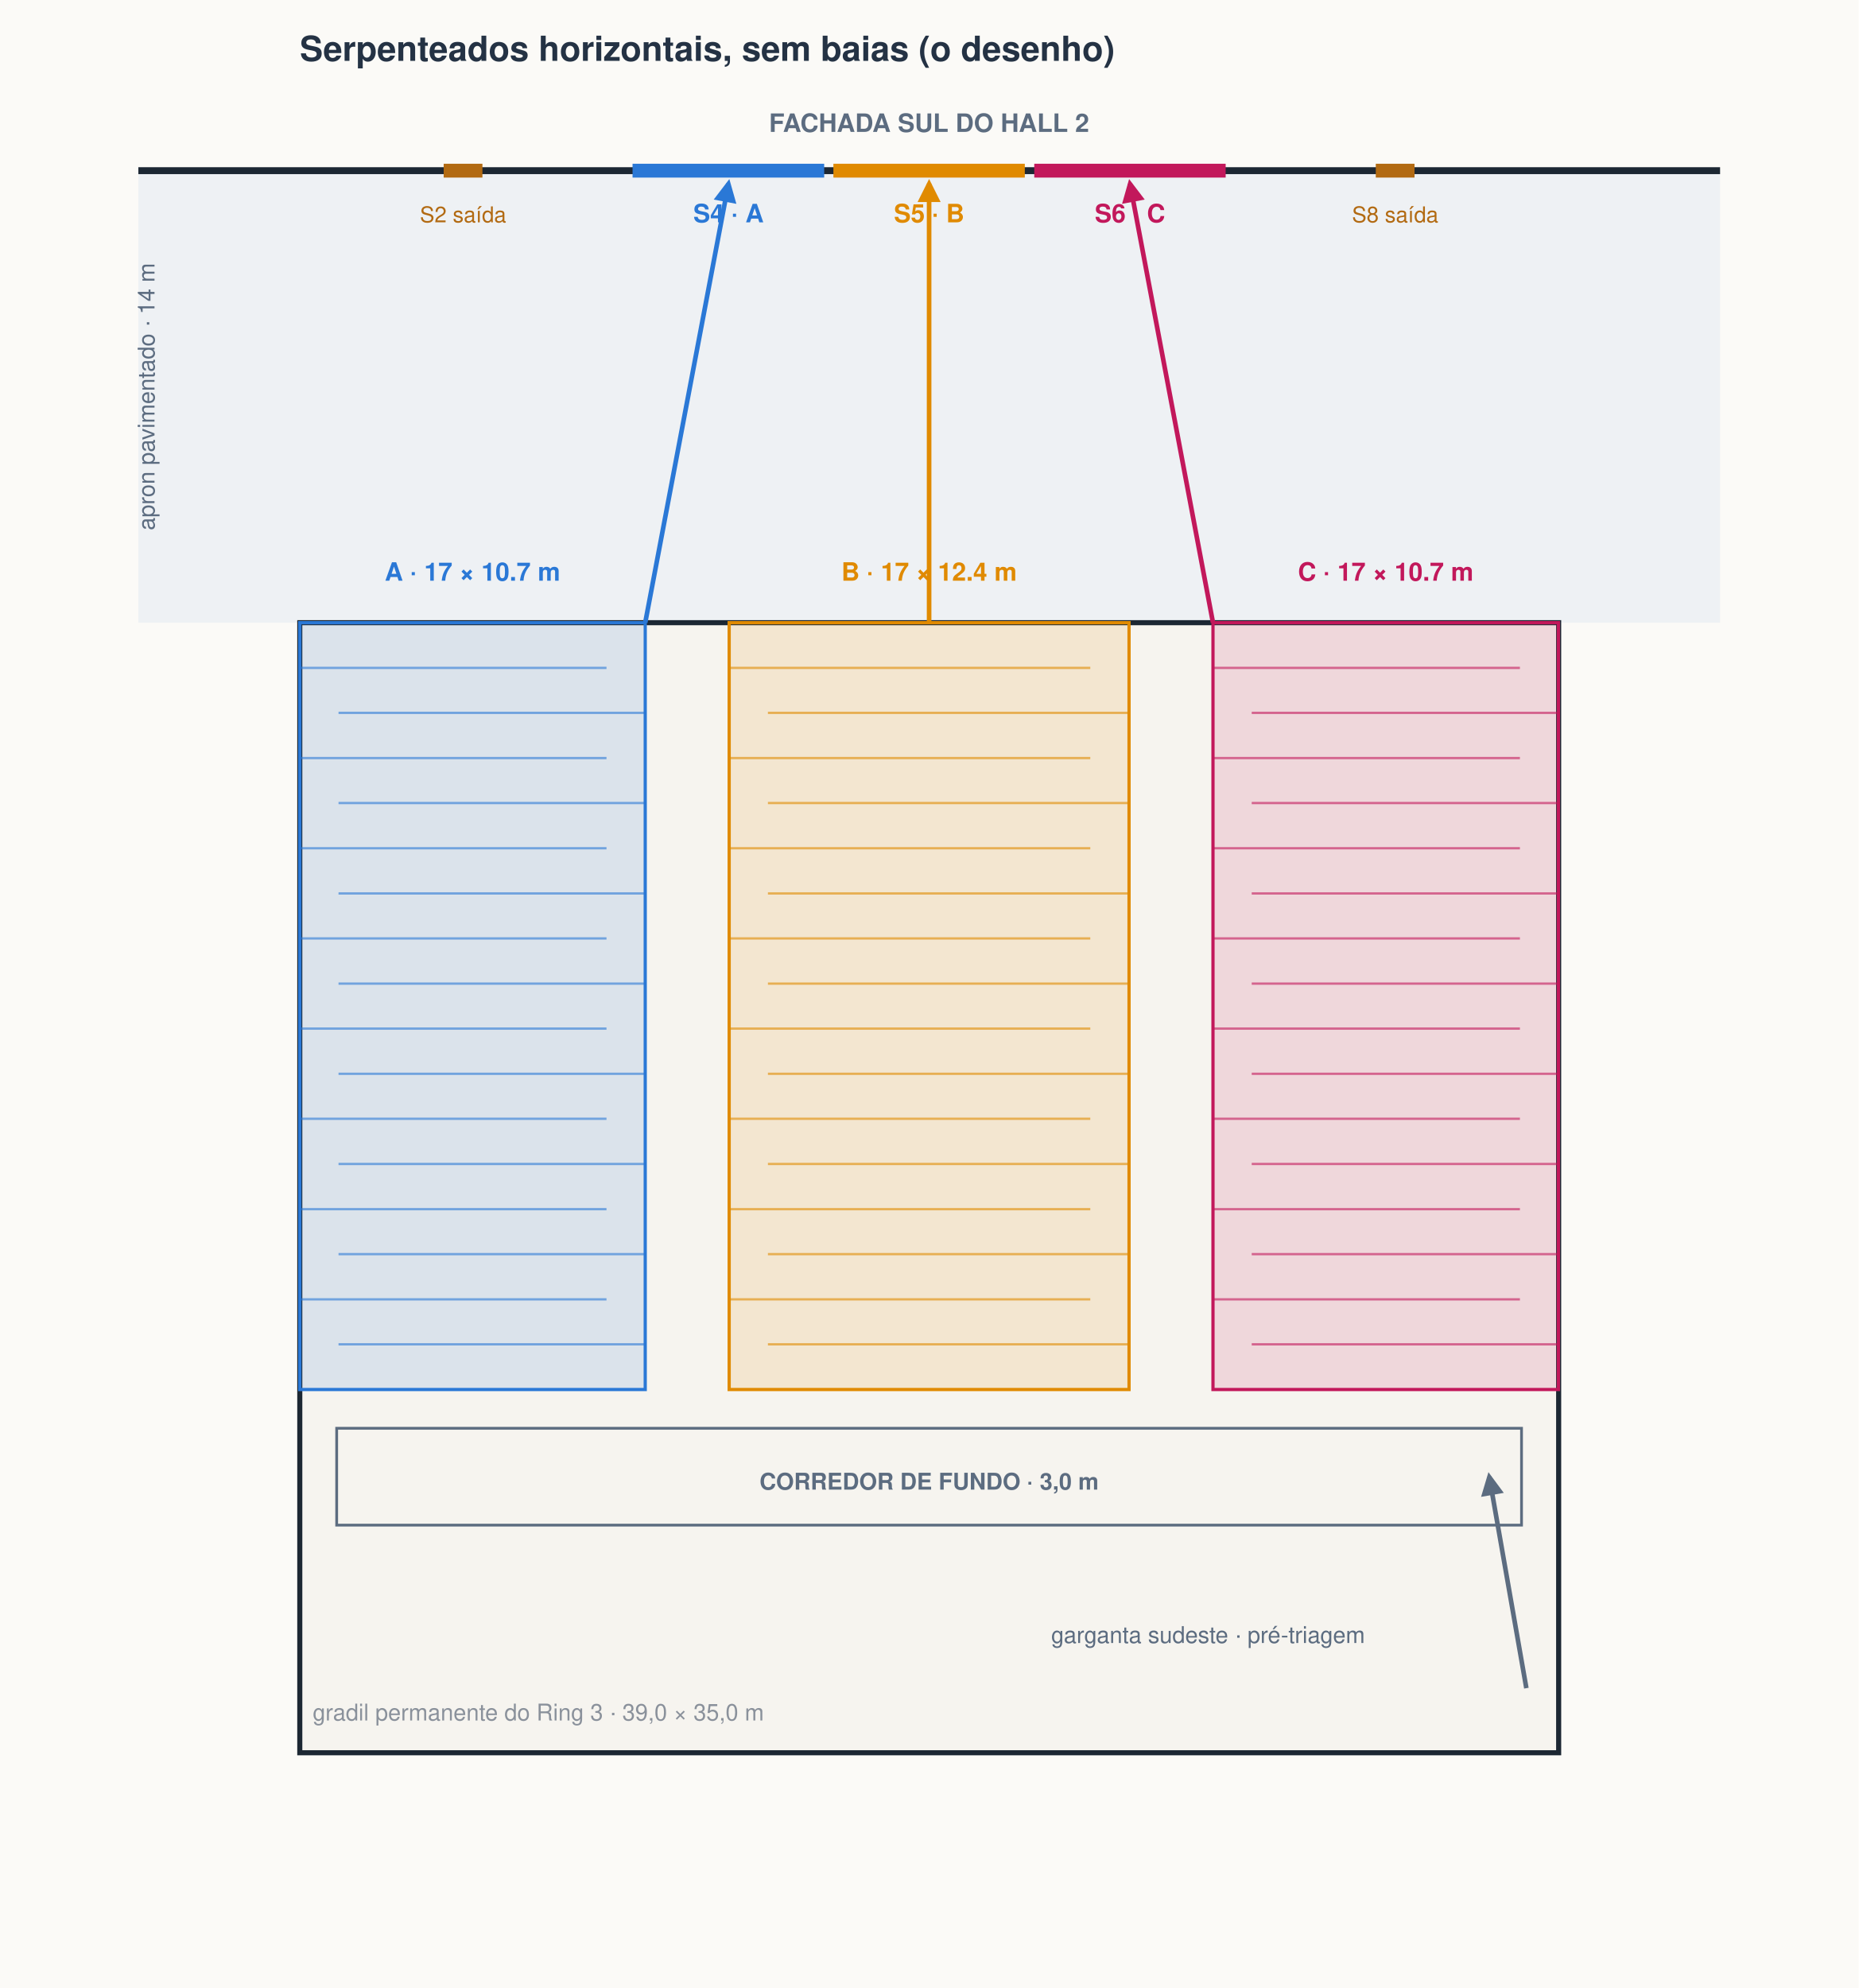
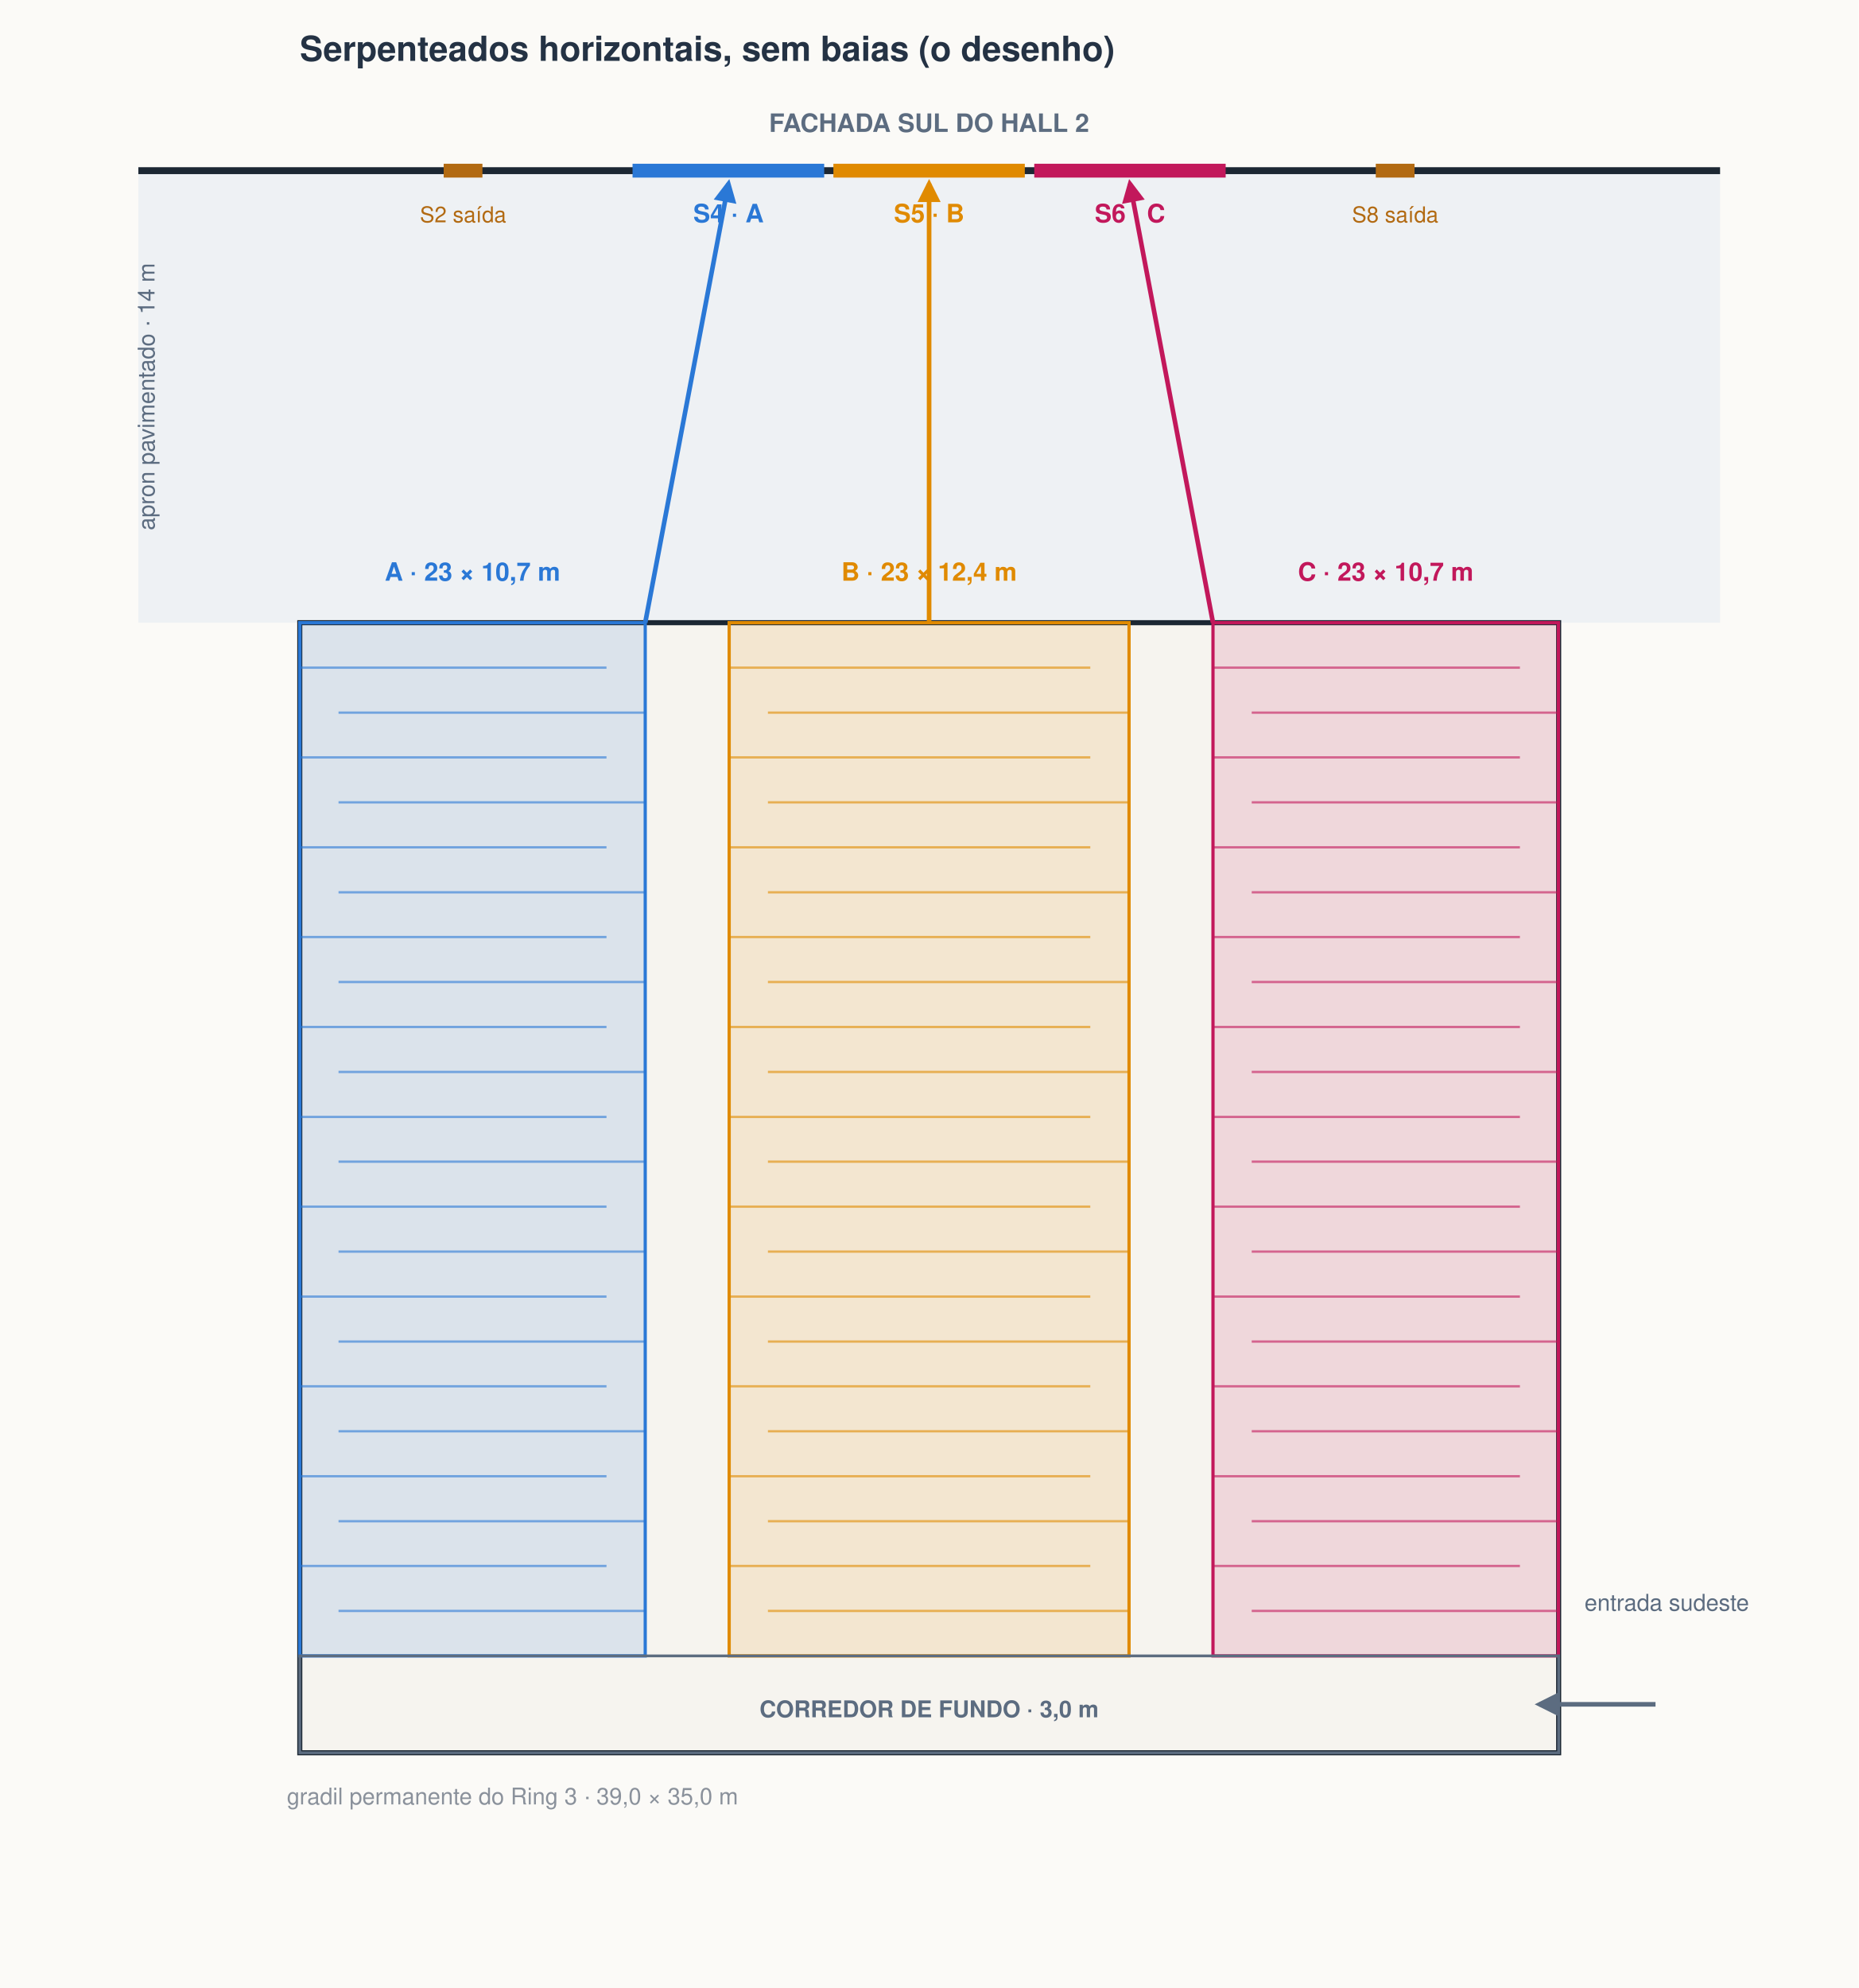
<svg xmlns="http://www.w3.org/2000/svg" viewBox="0 0 806 862" width="806" height="862" role="img">
  <rect width="806" height="862" fill="#fbfaf7" />
  <defs>
    <marker id="seta" viewBox="0 0 10 10" refX="8" refY="5" markerWidth="5" markerHeight="5" orient="auto-start-reverse">
      <path d="M0,0 L10,5 L0,10 z" fill="context-stroke" />
    </marker>
  </defs>
  <text x="130.0" y="26.4" text-anchor="start" font-family="ui-sans-serif,system-ui,Helvetica,Arial,sans-serif" font-size="15" font-weight="700" fill="#243244">Serpenteados horizontais, sem baias (o desenho)</text>
  <rect x="60.0" y="74.0" width="685.9" height="196.0" fill="#eef1f4" />
  <rect x="130.0" y="270.0" width="545.9" height="490.0" fill="#f6f4ef" stroke="#1c2733" stroke-width="2.2" />
  <line x1="60.0" y1="74.0" x2="745.9" y2="74.0" stroke="#1c2733" stroke-width="3" />
  <text x="402.9" y="57.2" text-anchor="middle" font-family="ui-sans-serif,system-ui,Helvetica,Arial,sans-serif" font-size="11" font-weight="700" fill="#5c6c80">FACHADA SUL DO HALL 2</text>
  <line x1="274.3" y1="74.0" x2="357.4" y2="74.0" stroke="#2a78d6" stroke-width="6" />
  <text x="315.9" y="96.4" text-anchor="middle" font-family="ui-sans-serif,system-ui,Helvetica,Arial,sans-serif" font-size="11" font-weight="700" fill="#2a78d6">S4 · A</text>
  <line x1="361.4" y1="74.0" x2="444.4" y2="74.0" stroke="#e08a00" stroke-width="6" />
  <text x="402.9" y="96.4" text-anchor="middle" font-family="ui-sans-serif,system-ui,Helvetica,Arial,sans-serif" font-size="11" font-weight="700" fill="#e08a00">S5 · B</text>
  <line x1="448.5" y1="74.0" x2="531.5" y2="74.0" stroke="#c2185b" stroke-width="6" />
  <text x="490.0" y="96.4" text-anchor="middle" font-family="ui-sans-serif,system-ui,Helvetica,Arial,sans-serif" font-size="11" font-weight="700" fill="#c2185b">S6 · C</text>
  <line x1="192.4" y1="74.0" x2="209.2" y2="74.0" stroke="#b26a12" stroke-width="6" />
  <text x="200.8" y="96.4" text-anchor="middle" font-family="ui-sans-serif,system-ui,Helvetica,Arial,sans-serif" font-size="9.5" font-weight="400" fill="#b26a12">S2 saída</text>
  <line x1="596.6" y1="74.0" x2="613.4" y2="74.0" stroke="#b26a12" stroke-width="6" />
  <text x="605.0" y="96.4" text-anchor="middle" font-family="ui-sans-serif,system-ui,Helvetica,Arial,sans-serif" font-size="9.5" font-weight="400" fill="#b26a12">S8 saída</text>
  <text x="67.0" y="172.0" text-anchor="middle" font-family="ui-sans-serif,system-ui,Helvetica,Arial,sans-serif" font-size="10" font-weight="400" fill="#5c6c80" transform="rotate(-90 67.0 172.0)">apron pavimentado · 14 m</text>
-   <rect x="130.0" y="270.0" width="149.8" height="332.5" fill="#2a78d6" fill-opacity=".13" stroke="#2a78d6" stroke-width="1.4" />
-   <line x1="146.8" y1="582.9" x2="279.8" y2="582.9" stroke="#2a78d6" stroke-width="1" stroke-opacity=".6" />
-   <line x1="130.0" y1="563.4" x2="263.0" y2="563.4" stroke="#2a78d6" stroke-width="1" stroke-opacity=".6" />
-   <line x1="146.8" y1="543.8" x2="279.8" y2="543.8" stroke="#2a78d6" stroke-width="1" stroke-opacity=".6" />
-   <line x1="130.0" y1="524.3" x2="263.0" y2="524.3" stroke="#2a78d6" stroke-width="1" stroke-opacity=".6" />
-   <line x1="146.8" y1="504.7" x2="279.8" y2="504.7" stroke="#2a78d6" stroke-width="1" stroke-opacity=".6" />
-   <line x1="130.0" y1="485.1" x2="263.0" y2="485.1" stroke="#2a78d6" stroke-width="1" stroke-opacity=".6" />
-   <line x1="146.8" y1="465.6" x2="279.8" y2="465.6" stroke="#2a78d6" stroke-width="1" stroke-opacity=".6" />
-   <line x1="130.0" y1="446.0" x2="263.0" y2="446.0" stroke="#2a78d6" stroke-width="1" stroke-opacity=".6" />
-   <line x1="146.8" y1="426.5" x2="279.8" y2="426.5" stroke="#2a78d6" stroke-width="1" stroke-opacity=".6" />
-   <line x1="130.0" y1="406.9" x2="263.0" y2="406.9" stroke="#2a78d6" stroke-width="1" stroke-opacity=".6" />
-   <line x1="146.8" y1="387.4" x2="279.8" y2="387.4" stroke="#2a78d6" stroke-width="1" stroke-opacity=".6" />
-   <line x1="130.0" y1="367.8" x2="263.0" y2="367.8" stroke="#2a78d6" stroke-width="1" stroke-opacity=".6" />
-   <line x1="146.8" y1="348.2" x2="279.8" y2="348.2" stroke="#2a78d6" stroke-width="1" stroke-opacity=".6" />
-   <line x1="130.0" y1="328.7" x2="263.0" y2="328.7" stroke="#2a78d6" stroke-width="1" stroke-opacity=".6" />
-   <line x1="146.8" y1="309.1" x2="279.8" y2="309.1" stroke="#2a78d6" stroke-width="1" stroke-opacity=".6" />
-   <line x1="130.0" y1="289.6" x2="263.0" y2="289.6" stroke="#2a78d6" stroke-width="1" stroke-opacity=".6" />
-   <text x="204.9" y="251.8" text-anchor="middle" font-family="ui-sans-serif,system-ui,Helvetica,Arial,sans-serif" font-size="11" font-weight="700" fill="#2a78d6" paint-order="stroke" stroke="#eef1f4" stroke-width="3.5" stroke-linejoin="round">A · 17 × 10.7 m</text>
+   <rect x="130.0" y="270.0" width="149.8" height="448.0" fill="#2a78d6" fill-opacity=".13" stroke="#2a78d6" stroke-width="1.4" />
+   <line x1="146.8" y1="698.5" x2="279.8" y2="698.5" stroke="#2a78d6" stroke-width="1" stroke-opacity=".6" />
+   <line x1="130.0" y1="679.0" x2="263.0" y2="679.0" stroke="#2a78d6" stroke-width="1" stroke-opacity=".6" />
+   <line x1="146.8" y1="659.6" x2="279.8" y2="659.6" stroke="#2a78d6" stroke-width="1" stroke-opacity=".6" />
+   <line x1="130.0" y1="640.1" x2="263.0" y2="640.1" stroke="#2a78d6" stroke-width="1" stroke-opacity=".6" />
+   <line x1="146.8" y1="620.6" x2="279.8" y2="620.6" stroke="#2a78d6" stroke-width="1" stroke-opacity=".6" />
+   <line x1="130.0" y1="601.1" x2="263.0" y2="601.1" stroke="#2a78d6" stroke-width="1" stroke-opacity=".6" />
+   <line x1="146.8" y1="581.7" x2="279.8" y2="581.7" stroke="#2a78d6" stroke-width="1" stroke-opacity=".6" />
+   <line x1="130.0" y1="562.2" x2="263.0" y2="562.2" stroke="#2a78d6" stroke-width="1" stroke-opacity=".6" />
+   <line x1="146.8" y1="542.7" x2="279.8" y2="542.7" stroke="#2a78d6" stroke-width="1" stroke-opacity=".6" />
+   <line x1="130.0" y1="523.2" x2="263.0" y2="523.2" stroke="#2a78d6" stroke-width="1" stroke-opacity=".6" />
+   <line x1="146.8" y1="503.7" x2="279.8" y2="503.7" stroke="#2a78d6" stroke-width="1" stroke-opacity=".6" />
+   <line x1="130.0" y1="484.3" x2="263.0" y2="484.3" stroke="#2a78d6" stroke-width="1" stroke-opacity=".6" />
+   <line x1="146.8" y1="464.8" x2="279.8" y2="464.8" stroke="#2a78d6" stroke-width="1" stroke-opacity=".6" />
+   <line x1="130.0" y1="445.3" x2="263.0" y2="445.3" stroke="#2a78d6" stroke-width="1" stroke-opacity=".6" />
+   <line x1="146.8" y1="425.8" x2="279.8" y2="425.8" stroke="#2a78d6" stroke-width="1" stroke-opacity=".6" />
+   <line x1="130.0" y1="406.3" x2="263.0" y2="406.3" stroke="#2a78d6" stroke-width="1" stroke-opacity=".6" />
+   <line x1="146.8" y1="386.9" x2="279.8" y2="386.9" stroke="#2a78d6" stroke-width="1" stroke-opacity=".6" />
+   <line x1="130.0" y1="367.4" x2="263.0" y2="367.4" stroke="#2a78d6" stroke-width="1" stroke-opacity=".6" />
+   <line x1="146.8" y1="347.9" x2="279.8" y2="347.9" stroke="#2a78d6" stroke-width="1" stroke-opacity=".6" />
+   <line x1="130.0" y1="328.4" x2="263.0" y2="328.4" stroke="#2a78d6" stroke-width="1" stroke-opacity=".6" />
+   <line x1="146.8" y1="309.0" x2="279.8" y2="309.0" stroke="#2a78d6" stroke-width="1" stroke-opacity=".6" />
+   <line x1="130.0" y1="289.5" x2="263.0" y2="289.5" stroke="#2a78d6" stroke-width="1" stroke-opacity=".6" />
+   <text x="204.9" y="251.8" text-anchor="middle" font-family="ui-sans-serif,system-ui,Helvetica,Arial,sans-serif" font-size="11" font-weight="700" fill="#2a78d6" paint-order="stroke" stroke="#eef1f4" stroke-width="3.5" stroke-linejoin="round">A · 23 × 10,7 m</text>
  <line x1="279.8" y1="270.0" x2="315.9" y2="79.6" stroke="#2a78d6" stroke-width="2" marker-end="url(#seta)" />
-   <rect x="316.2" y="270.0" width="173.4" height="332.5" fill="#e08a00" fill-opacity=".13" stroke="#e08a00" stroke-width="1.4" />
-   <line x1="333.0" y1="582.9" x2="489.6" y2="582.9" stroke="#e08a00" stroke-width="1" stroke-opacity=".6" />
-   <line x1="316.2" y1="563.4" x2="472.8" y2="563.4" stroke="#e08a00" stroke-width="1" stroke-opacity=".6" />
-   <line x1="333.0" y1="543.8" x2="489.6" y2="543.8" stroke="#e08a00" stroke-width="1" stroke-opacity=".6" />
-   <line x1="316.2" y1="524.3" x2="472.8" y2="524.3" stroke="#e08a00" stroke-width="1" stroke-opacity=".6" />
-   <line x1="333.0" y1="504.7" x2="489.6" y2="504.7" stroke="#e08a00" stroke-width="1" stroke-opacity=".6" />
-   <line x1="316.2" y1="485.1" x2="472.8" y2="485.1" stroke="#e08a00" stroke-width="1" stroke-opacity=".6" />
-   <line x1="333.0" y1="465.6" x2="489.6" y2="465.6" stroke="#e08a00" stroke-width="1" stroke-opacity=".6" />
-   <line x1="316.2" y1="446.0" x2="472.8" y2="446.0" stroke="#e08a00" stroke-width="1" stroke-opacity=".6" />
-   <line x1="333.0" y1="426.5" x2="489.6" y2="426.5" stroke="#e08a00" stroke-width="1" stroke-opacity=".6" />
-   <line x1="316.2" y1="406.9" x2="472.8" y2="406.9" stroke="#e08a00" stroke-width="1" stroke-opacity=".6" />
-   <line x1="333.0" y1="387.4" x2="489.6" y2="387.4" stroke="#e08a00" stroke-width="1" stroke-opacity=".6" />
-   <line x1="316.2" y1="367.8" x2="472.8" y2="367.8" stroke="#e08a00" stroke-width="1" stroke-opacity=".6" />
-   <line x1="333.0" y1="348.2" x2="489.6" y2="348.2" stroke="#e08a00" stroke-width="1" stroke-opacity=".6" />
-   <line x1="316.2" y1="328.7" x2="472.8" y2="328.7" stroke="#e08a00" stroke-width="1" stroke-opacity=".6" />
-   <line x1="333.0" y1="309.1" x2="489.6" y2="309.1" stroke="#e08a00" stroke-width="1" stroke-opacity=".6" />
-   <line x1="316.2" y1="289.6" x2="472.8" y2="289.6" stroke="#e08a00" stroke-width="1" stroke-opacity=".6" />
-   <text x="402.9" y="251.8" text-anchor="middle" font-family="ui-sans-serif,system-ui,Helvetica,Arial,sans-serif" font-size="11" font-weight="700" fill="#e08a00" paint-order="stroke" stroke="#eef1f4" stroke-width="3.5" stroke-linejoin="round">B · 17 × 12.4 m</text>
+   <rect x="316.2" y="270.0" width="173.4" height="448.0" fill="#e08a00" fill-opacity=".13" stroke="#e08a00" stroke-width="1.4" />
+   <line x1="333.0" y1="698.5" x2="489.6" y2="698.5" stroke="#e08a00" stroke-width="1" stroke-opacity=".6" />
+   <line x1="316.2" y1="679.0" x2="472.8" y2="679.0" stroke="#e08a00" stroke-width="1" stroke-opacity=".6" />
+   <line x1="333.0" y1="659.6" x2="489.6" y2="659.6" stroke="#e08a00" stroke-width="1" stroke-opacity=".6" />
+   <line x1="316.2" y1="640.1" x2="472.8" y2="640.1" stroke="#e08a00" stroke-width="1" stroke-opacity=".6" />
+   <line x1="333.0" y1="620.6" x2="489.6" y2="620.6" stroke="#e08a00" stroke-width="1" stroke-opacity=".6" />
+   <line x1="316.2" y1="601.1" x2="472.8" y2="601.1" stroke="#e08a00" stroke-width="1" stroke-opacity=".6" />
+   <line x1="333.0" y1="581.7" x2="489.6" y2="581.7" stroke="#e08a00" stroke-width="1" stroke-opacity=".6" />
+   <line x1="316.2" y1="562.2" x2="472.8" y2="562.2" stroke="#e08a00" stroke-width="1" stroke-opacity=".6" />
+   <line x1="333.0" y1="542.7" x2="489.6" y2="542.7" stroke="#e08a00" stroke-width="1" stroke-opacity=".6" />
+   <line x1="316.2" y1="523.2" x2="472.8" y2="523.2" stroke="#e08a00" stroke-width="1" stroke-opacity=".6" />
+   <line x1="333.0" y1="503.7" x2="489.6" y2="503.7" stroke="#e08a00" stroke-width="1" stroke-opacity=".6" />
+   <line x1="316.2" y1="484.3" x2="472.8" y2="484.3" stroke="#e08a00" stroke-width="1" stroke-opacity=".6" />
+   <line x1="333.0" y1="464.8" x2="489.6" y2="464.8" stroke="#e08a00" stroke-width="1" stroke-opacity=".6" />
+   <line x1="316.2" y1="445.3" x2="472.8" y2="445.3" stroke="#e08a00" stroke-width="1" stroke-opacity=".6" />
+   <line x1="333.0" y1="425.8" x2="489.6" y2="425.8" stroke="#e08a00" stroke-width="1" stroke-opacity=".6" />
+   <line x1="316.2" y1="406.3" x2="472.8" y2="406.3" stroke="#e08a00" stroke-width="1" stroke-opacity=".6" />
+   <line x1="333.0" y1="386.9" x2="489.6" y2="386.9" stroke="#e08a00" stroke-width="1" stroke-opacity=".6" />
+   <line x1="316.2" y1="367.4" x2="472.8" y2="367.4" stroke="#e08a00" stroke-width="1" stroke-opacity=".6" />
+   <line x1="333.0" y1="347.9" x2="489.6" y2="347.9" stroke="#e08a00" stroke-width="1" stroke-opacity=".6" />
+   <line x1="316.2" y1="328.4" x2="472.8" y2="328.4" stroke="#e08a00" stroke-width="1" stroke-opacity=".6" />
+   <line x1="333.0" y1="309.0" x2="489.6" y2="309.0" stroke="#e08a00" stroke-width="1" stroke-opacity=".6" />
+   <line x1="316.2" y1="289.5" x2="472.8" y2="289.5" stroke="#e08a00" stroke-width="1" stroke-opacity=".6" />
+   <text x="402.9" y="251.8" text-anchor="middle" font-family="ui-sans-serif,system-ui,Helvetica,Arial,sans-serif" font-size="11" font-weight="700" fill="#e08a00" paint-order="stroke" stroke="#eef1f4" stroke-width="3.5" stroke-linejoin="round">B · 23 × 12,4 m</text>
  <line x1="402.9" y1="270.0" x2="402.9" y2="79.6" stroke="#e08a00" stroke-width="2" marker-end="url(#seta)" />
-   <rect x="526.0" y="270.0" width="149.8" height="332.5" fill="#c2185b" fill-opacity=".13" stroke="#c2185b" stroke-width="1.4" />
-   <line x1="542.8" y1="582.9" x2="675.9" y2="582.9" stroke="#c2185b" stroke-width="1" stroke-opacity=".6" />
-   <line x1="526.0" y1="563.4" x2="659.1" y2="563.4" stroke="#c2185b" stroke-width="1" stroke-opacity=".6" />
-   <line x1="542.8" y1="543.8" x2="675.9" y2="543.8" stroke="#c2185b" stroke-width="1" stroke-opacity=".6" />
-   <line x1="526.0" y1="524.3" x2="659.1" y2="524.3" stroke="#c2185b" stroke-width="1" stroke-opacity=".6" />
-   <line x1="542.8" y1="504.7" x2="675.9" y2="504.7" stroke="#c2185b" stroke-width="1" stroke-opacity=".6" />
-   <line x1="526.0" y1="485.1" x2="659.1" y2="485.1" stroke="#c2185b" stroke-width="1" stroke-opacity=".6" />
-   <line x1="542.8" y1="465.6" x2="675.9" y2="465.6" stroke="#c2185b" stroke-width="1" stroke-opacity=".6" />
-   <line x1="526.0" y1="446.0" x2="659.1" y2="446.0" stroke="#c2185b" stroke-width="1" stroke-opacity=".6" />
-   <line x1="542.8" y1="426.5" x2="675.9" y2="426.5" stroke="#c2185b" stroke-width="1" stroke-opacity=".6" />
-   <line x1="526.0" y1="406.9" x2="659.1" y2="406.9" stroke="#c2185b" stroke-width="1" stroke-opacity=".6" />
-   <line x1="542.8" y1="387.4" x2="675.9" y2="387.4" stroke="#c2185b" stroke-width="1" stroke-opacity=".6" />
-   <line x1="526.0" y1="367.8" x2="659.1" y2="367.8" stroke="#c2185b" stroke-width="1" stroke-opacity=".6" />
-   <line x1="542.8" y1="348.2" x2="675.9" y2="348.2" stroke="#c2185b" stroke-width="1" stroke-opacity=".6" />
-   <line x1="526.0" y1="328.7" x2="659.1" y2="328.7" stroke="#c2185b" stroke-width="1" stroke-opacity=".6" />
-   <line x1="542.8" y1="309.1" x2="675.9" y2="309.1" stroke="#c2185b" stroke-width="1" stroke-opacity=".6" />
-   <line x1="526.0" y1="289.6" x2="659.1" y2="289.6" stroke="#c2185b" stroke-width="1" stroke-opacity=".6" />
-   <text x="600.9" y="251.8" text-anchor="middle" font-family="ui-sans-serif,system-ui,Helvetica,Arial,sans-serif" font-size="11" font-weight="700" fill="#c2185b" paint-order="stroke" stroke="#eef1f4" stroke-width="3.5" stroke-linejoin="round">C · 17 × 10.7 m</text>
+   <rect x="526.0" y="270.0" width="149.8" height="448.0" fill="#c2185b" fill-opacity=".13" stroke="#c2185b" stroke-width="1.4" />
+   <line x1="542.8" y1="698.5" x2="675.9" y2="698.5" stroke="#c2185b" stroke-width="1" stroke-opacity=".6" />
+   <line x1="526.0" y1="679.0" x2="659.1" y2="679.0" stroke="#c2185b" stroke-width="1" stroke-opacity=".6" />
+   <line x1="542.8" y1="659.6" x2="675.9" y2="659.6" stroke="#c2185b" stroke-width="1" stroke-opacity=".6" />
+   <line x1="526.0" y1="640.1" x2="659.1" y2="640.1" stroke="#c2185b" stroke-width="1" stroke-opacity=".6" />
+   <line x1="542.8" y1="620.6" x2="675.9" y2="620.6" stroke="#c2185b" stroke-width="1" stroke-opacity=".6" />
+   <line x1="526.0" y1="601.1" x2="659.1" y2="601.1" stroke="#c2185b" stroke-width="1" stroke-opacity=".6" />
+   <line x1="542.8" y1="581.7" x2="675.9" y2="581.7" stroke="#c2185b" stroke-width="1" stroke-opacity=".6" />
+   <line x1="526.0" y1="562.2" x2="659.1" y2="562.2" stroke="#c2185b" stroke-width="1" stroke-opacity=".6" />
+   <line x1="542.8" y1="542.7" x2="675.9" y2="542.7" stroke="#c2185b" stroke-width="1" stroke-opacity=".6" />
+   <line x1="526.0" y1="523.2" x2="659.1" y2="523.2" stroke="#c2185b" stroke-width="1" stroke-opacity=".6" />
+   <line x1="542.8" y1="503.7" x2="675.9" y2="503.7" stroke="#c2185b" stroke-width="1" stroke-opacity=".6" />
+   <line x1="526.0" y1="484.3" x2="659.1" y2="484.3" stroke="#c2185b" stroke-width="1" stroke-opacity=".6" />
+   <line x1="542.8" y1="464.8" x2="675.9" y2="464.8" stroke="#c2185b" stroke-width="1" stroke-opacity=".6" />
+   <line x1="526.0" y1="445.3" x2="659.1" y2="445.3" stroke="#c2185b" stroke-width="1" stroke-opacity=".6" />
+   <line x1="542.8" y1="425.8" x2="675.9" y2="425.8" stroke="#c2185b" stroke-width="1" stroke-opacity=".6" />
+   <line x1="526.0" y1="406.3" x2="659.1" y2="406.3" stroke="#c2185b" stroke-width="1" stroke-opacity=".6" />
+   <line x1="542.8" y1="386.9" x2="675.9" y2="386.9" stroke="#c2185b" stroke-width="1" stroke-opacity=".6" />
+   <line x1="526.0" y1="367.4" x2="659.1" y2="367.4" stroke="#c2185b" stroke-width="1" stroke-opacity=".6" />
+   <line x1="542.8" y1="347.9" x2="675.9" y2="347.9" stroke="#c2185b" stroke-width="1" stroke-opacity=".6" />
+   <line x1="526.0" y1="328.4" x2="659.1" y2="328.4" stroke="#c2185b" stroke-width="1" stroke-opacity=".6" />
+   <line x1="542.8" y1="309.0" x2="675.9" y2="309.0" stroke="#c2185b" stroke-width="1" stroke-opacity=".6" />
+   <line x1="526.0" y1="289.5" x2="659.1" y2="289.5" stroke="#c2185b" stroke-width="1" stroke-opacity=".6" />
+   <text x="600.9" y="251.8" text-anchor="middle" font-family="ui-sans-serif,system-ui,Helvetica,Arial,sans-serif" font-size="11" font-weight="700" fill="#c2185b" paint-order="stroke" stroke="#eef1f4" stroke-width="3.5" stroke-linejoin="round">C · 23 × 10,7 m</text>
  <line x1="526.0" y1="270.0" x2="490.0" y2="79.6" stroke="#c2185b" stroke-width="2" marker-end="url(#seta)" />
-   <rect x="146.0" y="619.3" width="513.8" height="42.0" fill="none" stroke="#5c6c80" stroke-width="1.2" />
-   <text x="402.9" y="645.9" text-anchor="middle" font-family="ui-sans-serif,system-ui,Helvetica,Arial,sans-serif" font-size="10" font-weight="600" fill="#5c6c80">CORREDOR DE FUNDO · 3,0 m</text>
-   <line x1="661.9" y1="732.0" x2="645.8" y2="640.3" stroke="#5c6c80" stroke-width="2" marker-end="url(#seta)" />
-   <text x="591.9" y="712.4" text-anchor="end" font-family="ui-sans-serif,system-ui,Helvetica,Arial,sans-serif" font-size="10" font-weight="400" fill="#5c6c80">garganta sudeste · pré-triagem</text>
-   <text x="135.6" y="746.0" text-anchor="start" font-family="ui-sans-serif,system-ui,Helvetica,Arial,sans-serif" font-size="10" font-weight="400" fill="#8a919b">gradil permanente do Ring 3 · 39,0 × 35,0 m</text>
+   <rect x="130.0" y="718.0" width="545.9" height="42.0" fill="none" stroke="#5c6c80" stroke-width="1.2" />
+   <text x="402.9" y="744.6" text-anchor="middle" font-family="ui-sans-serif,system-ui,Helvetica,Arial,sans-serif" font-size="10" font-weight="600" fill="#5c6c80">CORREDOR DE FUNDO · 3,0 m</text>
+   <line x1="717.9" y1="739.0" x2="667.5" y2="739.0" stroke="#5c6c80" stroke-width="2" marker-end="url(#seta)" />
+   <text x="687.1" y="698.4" text-anchor="start" font-family="ui-sans-serif,system-ui,Helvetica,Arial,sans-serif" font-size="10" font-weight="400" fill="#5c6c80">entrada sudeste</text>
+   <text x="124.4" y="782.4" text-anchor="start" font-family="ui-sans-serif,system-ui,Helvetica,Arial,sans-serif" font-size="10" font-weight="400" fill="#8a919b">gradil permanente do Ring 3 · 39,0 × 35,0 m</text>
</svg>
